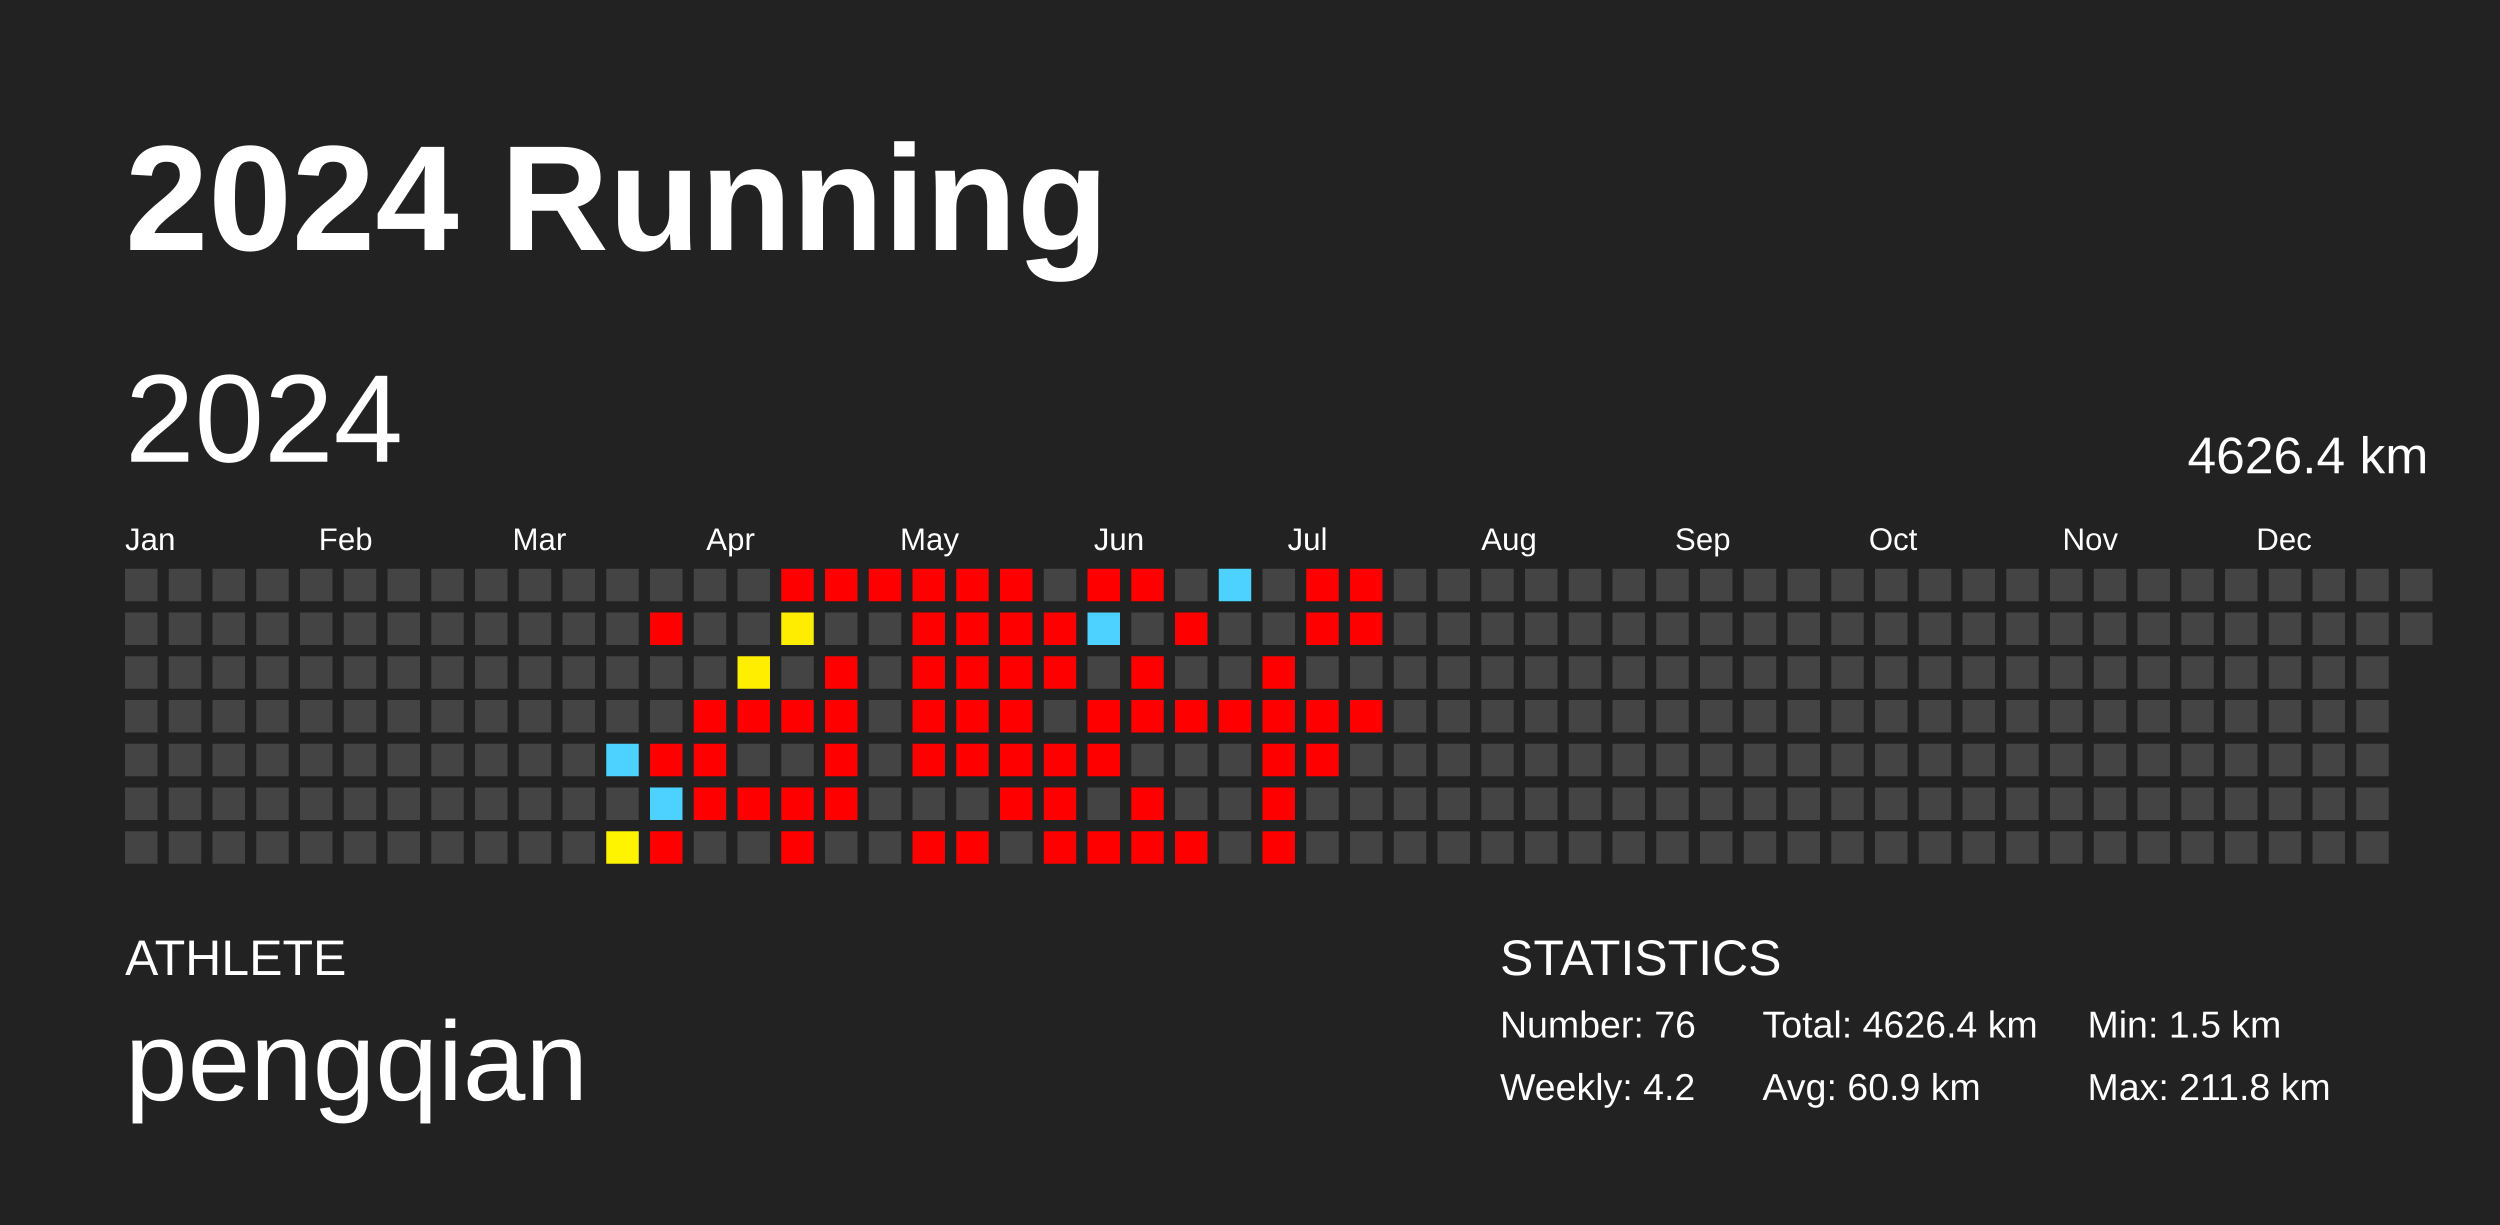
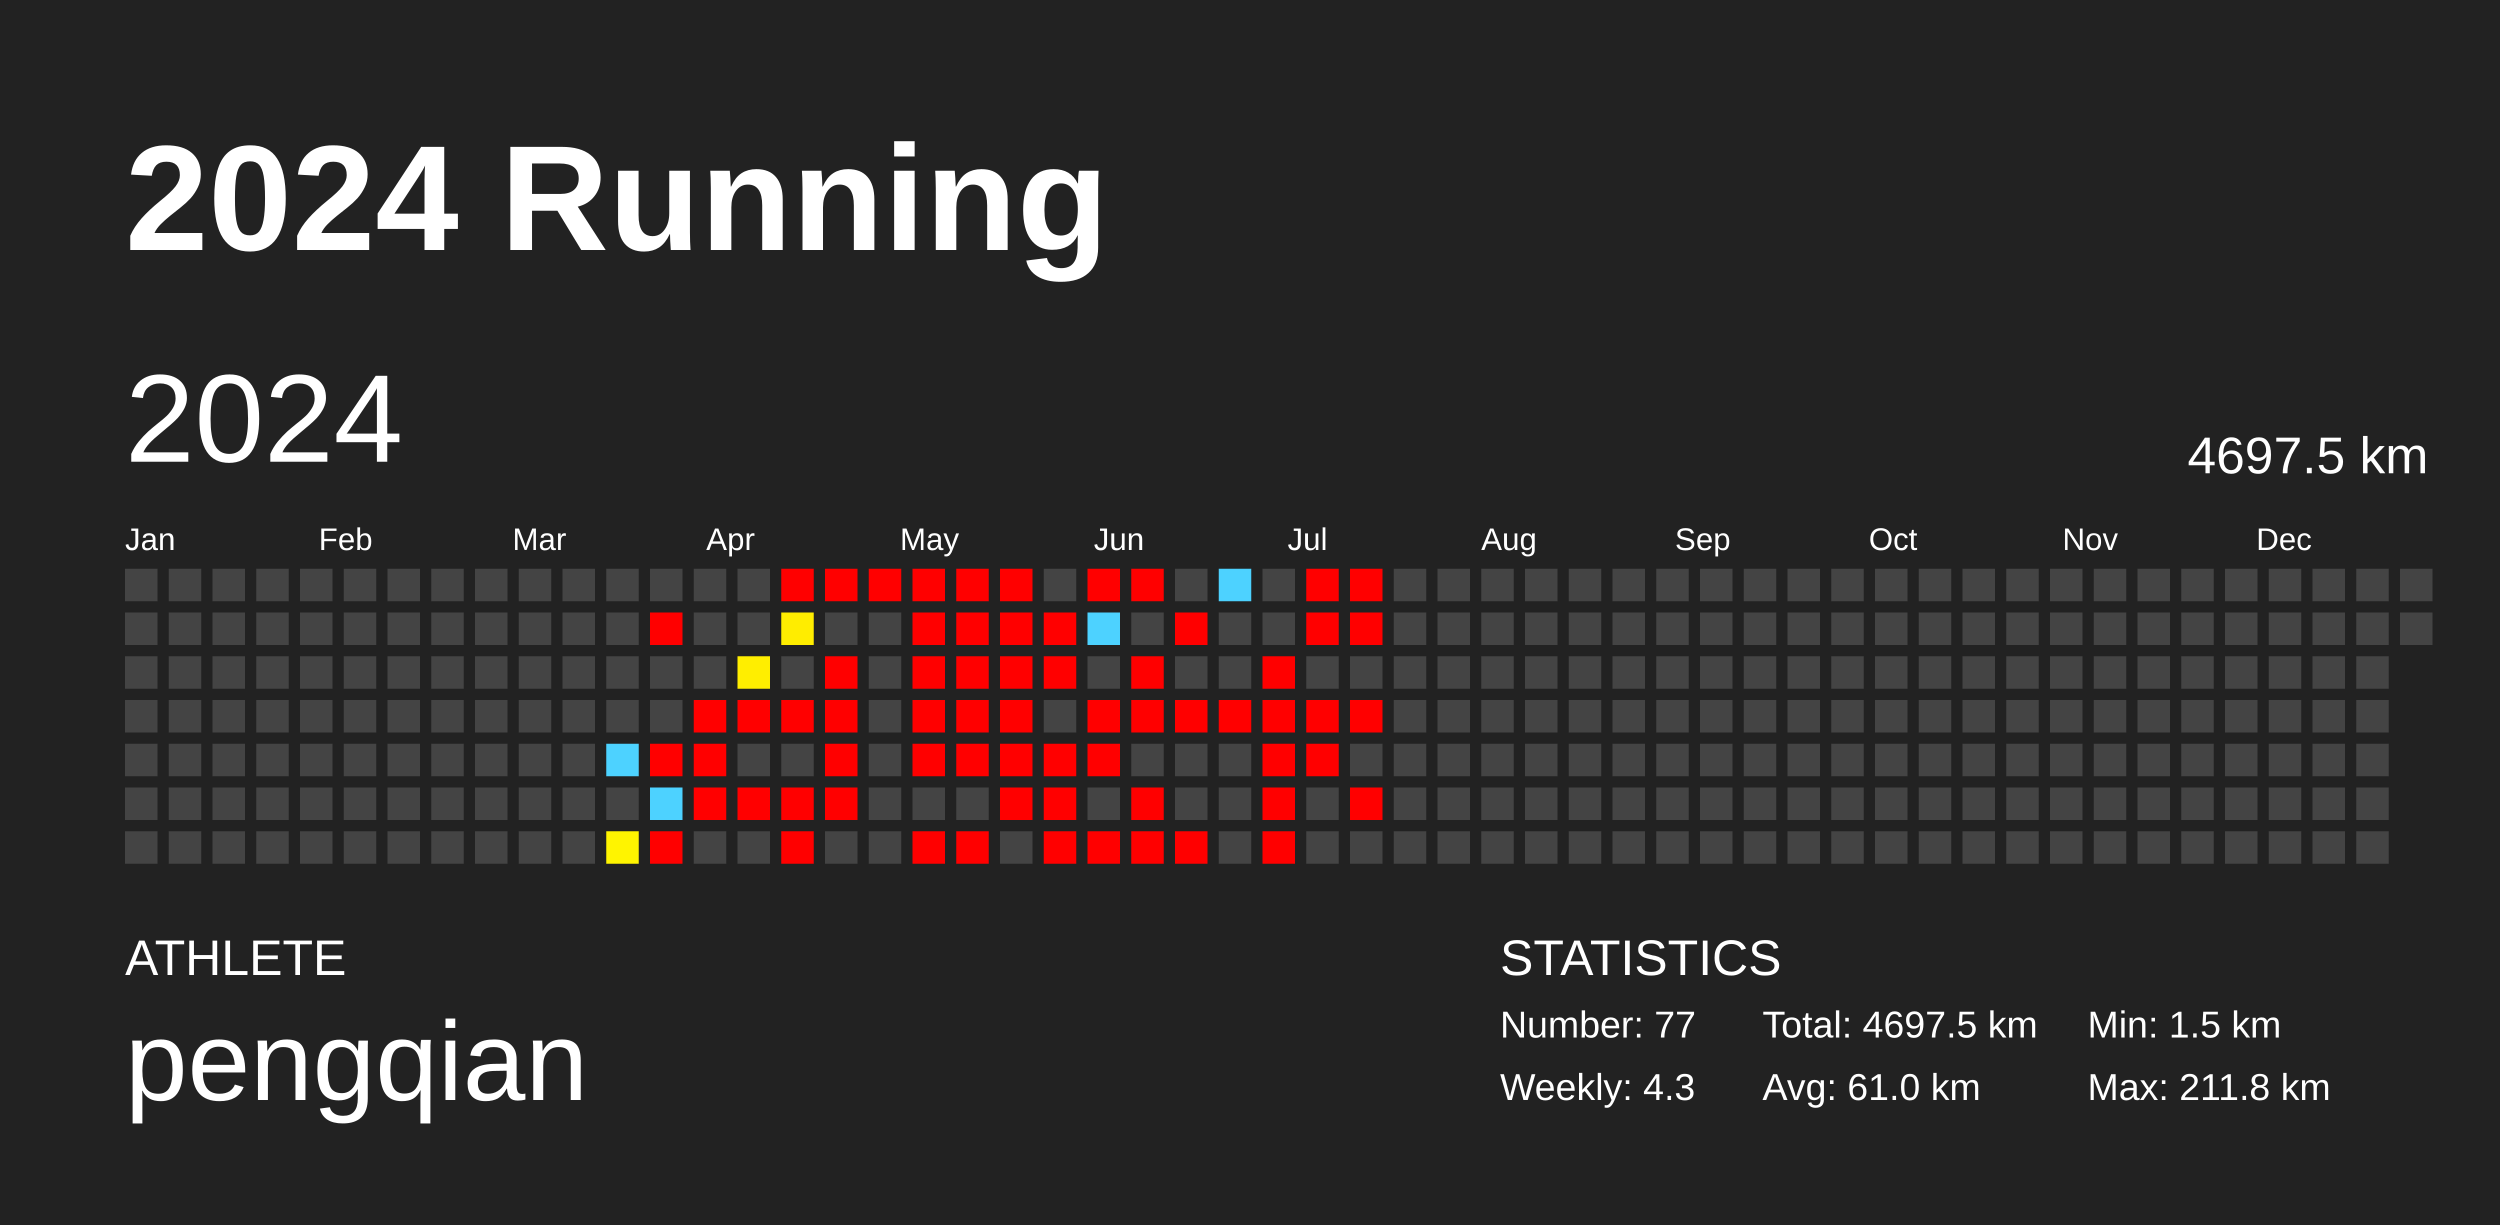
<svg xmlns="http://www.w3.org/2000/svg" baseProfile="full" height="98mm" version="1.1" viewBox="0,0,200,98" width="200mm">
  <defs />
  <rect fill="#222222" height="98" width="200" x="0" y="0" />
  <text fill="#FFFFFF" style="font-size:12px; font-family:Arial; font-weight:bold;" x="10" y="20">2024 Running</text>
  <text fill="#FFFFFF" style="font-size:4px; font-family:Arial" x="10" y="78">ATHLETE</text>
  <text fill="#FFFFFF" style="font-size:9px; font-family:Arial" x="10" y="88">pengqian</text>
  <text fill="#FFFFFF" style="font-size:4px; font-family:Arial" x="120" y="78">STATISTICS</text>
-   <text fill="#FFFFFF" style="font-size:3px; font-family:Arial" x="120" y="83">Number: 76</text>
-   <text fill="#FFFFFF" style="font-size:3px; font-family:Arial" x="120" y="88">Weekly: 4.2</text>
-   <text fill="#FFFFFF" style="font-size:3px; font-family:Arial" x="141" y="83">Total: 4626.4 km</text>
-   <text fill="#FFFFFF" style="font-size:3px; font-family:Arial" x="141" y="88">Avg: 60.9 km</text>
+   <text fill="#FFFFFF" style="font-size:3px; font-family:Arial" x="120" y="83">Number: 77</text>
+   <text fill="#FFFFFF" style="font-size:3px; font-family:Arial" x="120" y="88">Weekly: 4.3</text>
+   <text fill="#FFFFFF" style="font-size:3px; font-family:Arial" x="141" y="83">Total: 4697.5 km</text>
+   <text fill="#FFFFFF" style="font-size:3px; font-family:Arial" x="141" y="88">Avg: 61.0 km</text>
  <text fill="#FFFFFF" style="font-size:3px; font-family:Arial" x="167" y="83">Min: 1.5 km</text>
  <text fill="#FFFFFF" style="font-size:3px; font-family:Arial" x="167" y="88">Max: 211.8 km</text>
  <text dominant-baseline="hanging" fill="#FFFFFF" style="font-size:10.0px; font-family:Arial;" x="10" y="30">2024</text>
-   <text dominant-baseline="hanging" fill="#FFFFFF" style="font-size:4.125px; font-family:Arial;" x="175" y="35">4626.4 km</text>
+   <text dominant-baseline="hanging" fill="#FFFFFF" style="font-size:4.125px; font-family:Arial;" x="175" y="35">4697.5 km</text>
  <text fill="#FFFFFF" style="font-size:2.5px; font-family:Arial" x="10.0" y="44">Jan</text>
  <text fill="#FFFFFF" style="font-size:2.5px; font-family:Arial" x="25.5" y="44">Feb</text>
  <text fill="#FFFFFF" style="font-size:2.5px; font-family:Arial" x="41.0" y="44">Mar</text>
  <text fill="#FFFFFF" style="font-size:2.5px; font-family:Arial" x="56.5" y="44">Apr</text>
  <text fill="#FFFFFF" style="font-size:2.5px; font-family:Arial" x="72.0" y="44">May</text>
  <text fill="#FFFFFF" style="font-size:2.5px; font-family:Arial" x="87.5" y="44">Jun</text>
  <text fill="#FFFFFF" style="font-size:2.5px; font-family:Arial" x="103.0" y="44">Jul</text>
  <text fill="#FFFFFF" style="font-size:2.5px; font-family:Arial" x="118.5" y="44">Aug</text>
  <text fill="#FFFFFF" style="font-size:2.5px; font-family:Arial" x="134.0" y="44">Sep</text>
  <text fill="#FFFFFF" style="font-size:2.5px; font-family:Arial" x="149.5" y="44">Oct</text>
  <text fill="#FFFFFF" style="font-size:2.5px; font-family:Arial" x="165.0" y="44">Nov</text>
  <text fill="#FFFFFF" style="font-size:2.5px; font-family:Arial" x="180.5" y="44">Dec</text>
  <rect fill="#444444" height="2.6" width="2.6" x="10.0" y="45.5" />
  <rect fill="#444444" height="2.6" width="2.6" x="10.0" y="49.0" />
  <rect fill="#444444" height="2.6" width="2.6" x="10.0" y="52.5" />
  <rect fill="#444444" height="2.6" width="2.6" x="10.0" y="56.0" />
  <rect fill="#444444" height="2.6" width="2.6" x="10.0" y="59.5" />
  <rect fill="#444444" height="2.6" width="2.6" x="10.0" y="63.0" />
  <rect fill="#444444" height="2.6" width="2.6" x="10.0" y="66.5" />
  <rect fill="#444444" height="2.6" width="2.6" x="13.5" y="45.5" />
  <rect fill="#444444" height="2.6" width="2.6" x="13.5" y="49.0" />
  <rect fill="#444444" height="2.6" width="2.6" x="13.5" y="52.5" />
  <rect fill="#444444" height="2.6" width="2.6" x="13.5" y="56.0" />
  <rect fill="#444444" height="2.6" width="2.6" x="13.5" y="59.5" />
  <rect fill="#444444" height="2.6" width="2.6" x="13.5" y="63.0" />
  <rect fill="#444444" height="2.6" width="2.6" x="13.5" y="66.5" />
  <rect fill="#444444" height="2.6" width="2.6" x="17.0" y="45.5" />
  <rect fill="#444444" height="2.6" width="2.6" x="17.0" y="49.0" />
  <rect fill="#444444" height="2.6" width="2.6" x="17.0" y="52.5" />
  <rect fill="#444444" height="2.6" width="2.6" x="17.0" y="56.0" />
  <rect fill="#444444" height="2.6" width="2.6" x="17.0" y="59.5" />
  <rect fill="#444444" height="2.6" width="2.6" x="17.0" y="63.0" />
  <rect fill="#444444" height="2.6" width="2.6" x="17.0" y="66.5" />
  <rect fill="#444444" height="2.6" width="2.6" x="20.5" y="45.5" />
  <rect fill="#444444" height="2.6" width="2.6" x="20.5" y="49.0" />
  <rect fill="#444444" height="2.6" width="2.6" x="20.5" y="52.5" />
  <rect fill="#444444" height="2.6" width="2.6" x="20.5" y="56.0" />
  <rect fill="#444444" height="2.6" width="2.6" x="20.5" y="59.5" />
  <rect fill="#444444" height="2.6" width="2.6" x="20.5" y="63.0" />
  <rect fill="#444444" height="2.6" width="2.6" x="20.5" y="66.5" />
  <rect fill="#444444" height="2.6" width="2.6" x="24.0" y="45.5" />
  <rect fill="#444444" height="2.6" width="2.6" x="24.0" y="49.0" />
  <rect fill="#444444" height="2.6" width="2.6" x="24.0" y="52.5" />
  <rect fill="#444444" height="2.6" width="2.6" x="24.0" y="56.0" />
  <rect fill="#444444" height="2.6" width="2.6" x="24.0" y="59.5" />
  <rect fill="#444444" height="2.6" width="2.6" x="24.0" y="63.0" />
  <rect fill="#444444" height="2.6" width="2.6" x="24.0" y="66.5" />
  <rect fill="#444444" height="2.6" width="2.6" x="27.5" y="45.5" />
  <rect fill="#444444" height="2.6" width="2.6" x="27.5" y="49.0" />
  <rect fill="#444444" height="2.6" width="2.6" x="27.5" y="52.5" />
  <rect fill="#444444" height="2.6" width="2.6" x="27.5" y="56.0" />
  <rect fill="#444444" height="2.6" width="2.6" x="27.5" y="59.5" />
  <rect fill="#444444" height="2.6" width="2.6" x="27.5" y="63.0" />
  <rect fill="#444444" height="2.6" width="2.6" x="27.5" y="66.5" />
  <rect fill="#444444" height="2.6" width="2.6" x="31.0" y="45.5" />
  <rect fill="#444444" height="2.6" width="2.6" x="31.0" y="49.0" />
  <rect fill="#444444" height="2.6" width="2.6" x="31.0" y="52.5" />
  <rect fill="#444444" height="2.6" width="2.6" x="31.0" y="56.0" />
  <rect fill="#444444" height="2.6" width="2.6" x="31.0" y="59.5" />
  <rect fill="#444444" height="2.6" width="2.6" x="31.0" y="63.0" />
  <rect fill="#444444" height="2.6" width="2.6" x="31.0" y="66.5" />
  <rect fill="#444444" height="2.6" width="2.6" x="34.5" y="45.5" />
  <rect fill="#444444" height="2.6" width="2.6" x="34.5" y="49.0" />
  <rect fill="#444444" height="2.6" width="2.6" x="34.5" y="52.5" />
  <rect fill="#444444" height="2.6" width="2.6" x="34.5" y="56.0" />
  <rect fill="#444444" height="2.6" width="2.6" x="34.5" y="59.5" />
  <rect fill="#444444" height="2.6" width="2.6" x="34.5" y="63.0" />
  <rect fill="#444444" height="2.6" width="2.6" x="34.5" y="66.5" />
  <rect fill="#444444" height="2.6" width="2.6" x="38.0" y="45.5" />
  <rect fill="#444444" height="2.6" width="2.6" x="38.0" y="49.0" />
  <rect fill="#444444" height="2.6" width="2.6" x="38.0" y="52.5" />
  <rect fill="#444444" height="2.6" width="2.6" x="38.0" y="56.0" />
  <rect fill="#444444" height="2.6" width="2.6" x="38.0" y="59.5" />
  <rect fill="#444444" height="2.6" width="2.6" x="38.0" y="63.0" />
  <rect fill="#444444" height="2.6" width="2.6" x="38.0" y="66.5" />
  <rect fill="#444444" height="2.6" width="2.6" x="41.5" y="45.5" />
  <rect fill="#444444" height="2.6" width="2.6" x="41.5" y="49.0" />
  <rect fill="#444444" height="2.6" width="2.6" x="41.5" y="52.5" />
  <rect fill="#444444" height="2.6" width="2.6" x="41.5" y="56.0" />
  <rect fill="#444444" height="2.6" width="2.6" x="41.5" y="59.5" />
  <rect fill="#444444" height="2.6" width="2.6" x="41.5" y="63.0" />
  <rect fill="#444444" height="2.6" width="2.6" x="41.5" y="66.5" />
  <rect fill="#444444" height="2.6" width="2.6" x="45.0" y="45.5" />
  <rect fill="#444444" height="2.6" width="2.6" x="45.0" y="49.0" />
  <rect fill="#444444" height="2.6" width="2.6" x="45.0" y="52.5" />
  <rect fill="#444444" height="2.6" width="2.6" x="45.0" y="56.0" />
  <rect fill="#444444" height="2.6" width="2.6" x="45.0" y="59.5" />
  <rect fill="#444444" height="2.6" width="2.6" x="45.0" y="63.0" />
  <rect fill="#444444" height="2.6" width="2.6" x="45.0" y="66.5" />
  <rect fill="#444444" height="2.6" width="2.6" x="48.5" y="45.5" />
  <rect fill="#444444" height="2.6" width="2.6" x="48.5" y="49.0" />
  <rect fill="#444444" height="2.6" width="2.6" x="48.5" y="52.5" />
  <rect fill="#444444" height="2.6" width="2.6" x="48.5" y="56.0" />
  <rect fill="#4dd2ff" height="2.6" width="2.6" x="48.5" y="59.5" />
  <rect fill="#444444" height="2.6" width="2.6" x="48.5" y="63.0" />
  <rect fill="#fff400" height="2.6" width="2.6" x="48.5" y="66.5" />
  <rect fill="#444444" height="2.6" width="2.6" x="52.0" y="45.5" />
  <rect fill="red" height="2.6" width="2.6" x="52.0" y="49.0" />
  <rect fill="#444444" height="2.6" width="2.6" x="52.0" y="52.5" />
  <rect fill="#444444" height="2.6" width="2.6" x="52.0" y="56.0" />
  <rect fill="red" height="2.6" width="2.6" x="52.0" y="59.5" />
  <rect fill="#4dd2ff" height="2.6" width="2.6" x="52.0" y="63.0" />
  <rect fill="red" height="2.6" width="2.6" x="52.0" y="66.5" />
  <rect fill="#444444" height="2.6" width="2.6" x="55.5" y="45.5" />
  <rect fill="#444444" height="2.6" width="2.6" x="55.5" y="49.0" />
  <rect fill="#444444" height="2.6" width="2.6" x="55.5" y="52.5" />
  <rect fill="red" height="2.6" width="2.6" x="55.5" y="56.0" />
  <rect fill="red" height="2.6" width="2.6" x="55.5" y="59.5" />
  <rect fill="red" height="2.6" width="2.6" x="55.5" y="63.0" />
  <rect fill="#444444" height="2.6" width="2.6" x="55.5" y="66.5" />
  <rect fill="#444444" height="2.6" width="2.6" x="59.0" y="45.5" />
  <rect fill="#444444" height="2.6" width="2.6" x="59.0" y="49.0" />
  <rect fill="#ffee00" height="2.6" width="2.6" x="59.0" y="52.5" />
  <rect fill="red" height="2.6" width="2.6" x="59.0" y="56.0" />
  <rect fill="#444444" height="2.6" width="2.6" x="59.0" y="59.5" />
  <rect fill="red" height="2.6" width="2.6" x="59.0" y="63.0" />
  <rect fill="#444444" height="2.6" width="2.6" x="59.0" y="66.5" />
  <rect fill="red" height="2.6" width="2.6" x="62.5" y="45.5" />
  <rect fill="#ffed00" height="2.6" width="2.6" x="62.5" y="49.0" />
  <rect fill="#444444" height="2.6" width="2.6" x="62.5" y="52.5" />
  <rect fill="red" height="2.6" width="2.6" x="62.5" y="56.0" />
  <rect fill="#444444" height="2.6" width="2.6" x="62.5" y="59.5" />
  <rect fill="red" height="2.6" width="2.6" x="62.5" y="63.0" />
  <rect fill="red" height="2.6" width="2.6" x="62.5" y="66.5" />
  <rect fill="red" height="2.6" width="2.6" x="66.0" y="45.5" />
  <rect fill="#444444" height="2.6" width="2.6" x="66.0" y="49.0" />
  <rect fill="red" height="2.6" width="2.6" x="66.0" y="52.5" />
  <rect fill="red" height="2.6" width="2.6" x="66.0" y="56.0" />
  <rect fill="red" height="2.6" width="2.6" x="66.0" y="59.5" />
  <rect fill="red" height="2.6" width="2.6" x="66.0" y="63.0" />
  <rect fill="#444444" height="2.6" width="2.6" x="66.0" y="66.5" />
  <rect fill="red" height="2.6" width="2.6" x="69.5" y="45.5" />
  <rect fill="#444444" height="2.6" width="2.6" x="69.5" y="49.0" />
  <rect fill="#444444" height="2.6" width="2.6" x="69.5" y="52.5" />
  <rect fill="#444444" height="2.6" width="2.6" x="69.5" y="56.0" />
  <rect fill="#444444" height="2.6" width="2.6" x="69.5" y="59.5" />
  <rect fill="#444444" height="2.6" width="2.6" x="69.5" y="63.0" />
  <rect fill="#444444" height="2.6" width="2.6" x="69.5" y="66.5" />
  <rect fill="red" height="2.6" width="2.6" x="73.0" y="45.5" />
  <rect fill="red" height="2.6" width="2.6" x="73.0" y="49.0" />
  <rect fill="red" height="2.6" width="2.6" x="73.0" y="52.5" />
  <rect fill="red" height="2.6" width="2.6" x="73.0" y="56.0" />
  <rect fill="red" height="2.6" width="2.6" x="73.0" y="59.5" />
  <rect fill="#444444" height="2.6" width="2.6" x="73.0" y="63.0" />
  <rect fill="red" height="2.6" width="2.6" x="73.0" y="66.5" />
  <rect fill="red" height="2.6" width="2.6" x="76.5" y="45.5" />
  <rect fill="red" height="2.6" width="2.6" x="76.5" y="49.0" />
  <rect fill="red" height="2.6" width="2.6" x="76.5" y="52.5" />
  <rect fill="red" height="2.6" width="2.6" x="76.5" y="56.0" />
  <rect fill="red" height="2.6" width="2.6" x="76.5" y="59.5" />
  <rect fill="#444444" height="2.6" width="2.6" x="76.5" y="63.0" />
  <rect fill="red" height="2.6" width="2.6" x="76.5" y="66.5" />
  <rect fill="red" height="2.6" width="2.6" x="80.0" y="45.5" />
  <rect fill="red" height="2.6" width="2.6" x="80.0" y="49.0" />
  <rect fill="red" height="2.6" width="2.6" x="80.0" y="52.5" />
  <rect fill="red" height="2.6" width="2.6" x="80.0" y="56.0" />
  <rect fill="red" height="2.6" width="2.6" x="80.0" y="59.5" />
  <rect fill="red" height="2.6" width="2.6" x="80.0" y="63.0" />
  <rect fill="#444444" height="2.6" width="2.6" x="80.0" y="66.5" />
  <rect fill="#444444" height="2.6" width="2.6" x="83.5" y="45.5" />
  <rect fill="red" height="2.6" width="2.6" x="83.5" y="49.0" />
  <rect fill="red" height="2.6" width="2.6" x="83.5" y="52.5" />
  <rect fill="#444444" height="2.6" width="2.6" x="83.5" y="56.0" />
  <rect fill="red" height="2.6" width="2.6" x="83.5" y="59.5" />
  <rect fill="red" height="2.6" width="2.6" x="83.5" y="63.0" />
  <rect fill="red" height="2.6" width="2.6" x="83.5" y="66.5" />
  <rect fill="red" height="2.6" width="2.6" x="87.0" y="45.5" />
  <rect fill="#4dd2ff" height="2.6" width="2.6" x="87.0" y="49.0" />
  <rect fill="#444444" height="2.6" width="2.6" x="87.0" y="52.5" />
  <rect fill="red" height="2.6" width="2.6" x="87.0" y="56.0" />
  <rect fill="red" height="2.6" width="2.6" x="87.0" y="59.5" />
  <rect fill="#444444" height="2.6" width="2.6" x="87.0" y="63.0" />
  <rect fill="red" height="2.6" width="2.6" x="87.0" y="66.5" />
  <rect fill="red" height="2.6" width="2.6" x="90.5" y="45.5" />
  <rect fill="#444444" height="2.6" width="2.6" x="90.5" y="49.0" />
  <rect fill="red" height="2.6" width="2.6" x="90.5" y="52.5" />
  <rect fill="red" height="2.6" width="2.6" x="90.5" y="56.0" />
  <rect fill="#444444" height="2.6" width="2.6" x="90.5" y="59.5" />
  <rect fill="red" height="2.6" width="2.6" x="90.5" y="63.0" />
  <rect fill="red" height="2.6" width="2.6" x="90.5" y="66.5" />
  <rect fill="#444444" height="2.6" width="2.6" x="94.0" y="45.5" />
  <rect fill="red" height="2.6" width="2.6" x="94.0" y="49.0" />
  <rect fill="#444444" height="2.6" width="2.6" x="94.0" y="52.5" />
  <rect fill="red" height="2.6" width="2.6" x="94.0" y="56.0" />
  <rect fill="#444444" height="2.6" width="2.6" x="94.0" y="59.5" />
  <rect fill="#444444" height="2.6" width="2.6" x="94.0" y="63.0" />
  <rect fill="red" height="2.6" width="2.6" x="94.0" y="66.5" />
  <rect fill="#4dd2ff" height="2.6" width="2.6" x="97.5" y="45.5" />
  <rect fill="#444444" height="2.6" width="2.6" x="97.5" y="49.0" />
  <rect fill="#444444" height="2.6" width="2.6" x="97.5" y="52.5" />
  <rect fill="red" height="2.6" width="2.6" x="97.5" y="56.0" />
  <rect fill="#444444" height="2.6" width="2.6" x="97.5" y="59.5" />
  <rect fill="#444444" height="2.6" width="2.6" x="97.5" y="63.0" />
  <rect fill="#444444" height="2.6" width="2.6" x="97.5" y="66.5" />
  <rect fill="#444444" height="2.6" width="2.6" x="101.0" y="45.5" />
  <rect fill="#444444" height="2.6" width="2.6" x="101.0" y="49.0" />
  <rect fill="red" height="2.6" width="2.6" x="101.0" y="52.5" />
  <rect fill="red" height="2.6" width="2.6" x="101.0" y="56.0" />
  <rect fill="red" height="2.6" width="2.6" x="101.0" y="59.5" />
  <rect fill="red" height="2.6" width="2.6" x="101.0" y="63.0" />
  <rect fill="red" height="2.6" width="2.6" x="101.0" y="66.5" />
  <rect fill="red" height="2.6" width="2.6" x="104.5" y="45.5" />
  <rect fill="red" height="2.6" width="2.6" x="104.5" y="49.0" />
  <rect fill="#444444" height="2.6" width="2.6" x="104.5" y="52.5" />
  <rect fill="red" height="2.6" width="2.6" x="104.5" y="56.0" />
  <rect fill="red" height="2.6" width="2.6" x="104.5" y="59.5" />
  <rect fill="#444444" height="2.6" width="2.6" x="104.5" y="63.0" />
  <rect fill="#444444" height="2.6" width="2.6" x="104.5" y="66.5" />
  <rect fill="red" height="2.6" width="2.6" x="108.0" y="45.5" />
  <rect fill="red" height="2.6" width="2.6" x="108.0" y="49.0" />
  <rect fill="#444444" height="2.6" width="2.6" x="108.0" y="52.5" />
  <rect fill="red" height="2.6" width="2.6" x="108.0" y="56.0" />
  <rect fill="#444444" height="2.6" width="2.6" x="108.0" y="59.5" />
-   <rect fill="#444444" height="2.6" width="2.6" x="108.0" y="63.0" />
+   <rect fill="red" height="2.6" width="2.6" x="108.0" y="63.0" />
  <rect fill="#444444" height="2.6" width="2.6" x="108.0" y="66.5" />
  <rect fill="#444444" height="2.6" width="2.6" x="111.5" y="45.5" />
  <rect fill="#444444" height="2.6" width="2.6" x="111.5" y="49.0" />
  <rect fill="#444444" height="2.6" width="2.6" x="111.5" y="52.5" />
  <rect fill="#444444" height="2.6" width="2.6" x="111.5" y="56.0" />
  <rect fill="#444444" height="2.6" width="2.6" x="111.5" y="59.5" />
  <rect fill="#444444" height="2.6" width="2.6" x="111.5" y="63.0" />
  <rect fill="#444444" height="2.6" width="2.6" x="111.5" y="66.5" />
  <rect fill="#444444" height="2.6" width="2.6" x="115.0" y="45.5" />
  <rect fill="#444444" height="2.6" width="2.6" x="115.0" y="49.0" />
  <rect fill="#444444" height="2.6" width="2.6" x="115.0" y="52.5" />
  <rect fill="#444444" height="2.6" width="2.6" x="115.0" y="56.0" />
  <rect fill="#444444" height="2.6" width="2.6" x="115.0" y="59.5" />
  <rect fill="#444444" height="2.6" width="2.6" x="115.0" y="63.0" />
  <rect fill="#444444" height="2.6" width="2.6" x="115.0" y="66.5" />
  <rect fill="#444444" height="2.6" width="2.6" x="118.5" y="45.5" />
  <rect fill="#444444" height="2.6" width="2.6" x="118.5" y="49.0" />
  <rect fill="#444444" height="2.6" width="2.6" x="118.5" y="52.5" />
  <rect fill="#444444" height="2.6" width="2.6" x="118.5" y="56.0" />
  <rect fill="#444444" height="2.6" width="2.6" x="118.5" y="59.5" />
  <rect fill="#444444" height="2.6" width="2.6" x="118.5" y="63.0" />
  <rect fill="#444444" height="2.6" width="2.6" x="118.5" y="66.5" />
  <rect fill="#444444" height="2.6" width="2.6" x="122.0" y="45.5" />
  <rect fill="#444444" height="2.6" width="2.6" x="122.0" y="49.0" />
  <rect fill="#444444" height="2.6" width="2.6" x="122.0" y="52.5" />
  <rect fill="#444444" height="2.6" width="2.6" x="122.0" y="56.0" />
  <rect fill="#444444" height="2.6" width="2.6" x="122.0" y="59.5" />
  <rect fill="#444444" height="2.6" width="2.6" x="122.0" y="63.0" />
  <rect fill="#444444" height="2.6" width="2.6" x="122.0" y="66.5" />
  <rect fill="#444444" height="2.6" width="2.6" x="125.5" y="45.5" />
  <rect fill="#444444" height="2.6" width="2.6" x="125.5" y="49.0" />
  <rect fill="#444444" height="2.6" width="2.6" x="125.5" y="52.5" />
  <rect fill="#444444" height="2.6" width="2.6" x="125.5" y="56.0" />
  <rect fill="#444444" height="2.6" width="2.6" x="125.5" y="59.5" />
  <rect fill="#444444" height="2.6" width="2.6" x="125.5" y="63.0" />
  <rect fill="#444444" height="2.6" width="2.6" x="125.5" y="66.5" />
  <rect fill="#444444" height="2.6" width="2.6" x="129.0" y="45.5" />
  <rect fill="#444444" height="2.6" width="2.6" x="129.0" y="49.0" />
  <rect fill="#444444" height="2.6" width="2.6" x="129.0" y="52.5" />
  <rect fill="#444444" height="2.6" width="2.6" x="129.0" y="56.0" />
  <rect fill="#444444" height="2.6" width="2.6" x="129.0" y="59.5" />
  <rect fill="#444444" height="2.6" width="2.6" x="129.0" y="63.0" />
  <rect fill="#444444" height="2.6" width="2.6" x="129.0" y="66.5" />
  <rect fill="#444444" height="2.6" width="2.6" x="132.5" y="45.5" />
  <rect fill="#444444" height="2.6" width="2.6" x="132.5" y="49.0" />
  <rect fill="#444444" height="2.6" width="2.6" x="132.5" y="52.5" />
  <rect fill="#444444" height="2.6" width="2.6" x="132.5" y="56.0" />
  <rect fill="#444444" height="2.6" width="2.6" x="132.5" y="59.5" />
  <rect fill="#444444" height="2.6" width="2.6" x="132.5" y="63.0" />
  <rect fill="#444444" height="2.6" width="2.6" x="132.5" y="66.5" />
  <rect fill="#444444" height="2.6" width="2.6" x="136.0" y="45.5" />
  <rect fill="#444444" height="2.6" width="2.6" x="136.0" y="49.0" />
  <rect fill="#444444" height="2.6" width="2.6" x="136.0" y="52.5" />
  <rect fill="#444444" height="2.6" width="2.6" x="136.0" y="56.0" />
  <rect fill="#444444" height="2.6" width="2.6" x="136.0" y="59.5" />
  <rect fill="#444444" height="2.6" width="2.6" x="136.0" y="63.0" />
  <rect fill="#444444" height="2.6" width="2.6" x="136.0" y="66.5" />
  <rect fill="#444444" height="2.6" width="2.6" x="139.5" y="45.5" />
  <rect fill="#444444" height="2.6" width="2.6" x="139.5" y="49.0" />
  <rect fill="#444444" height="2.6" width="2.6" x="139.5" y="52.5" />
  <rect fill="#444444" height="2.6" width="2.6" x="139.5" y="56.0" />
  <rect fill="#444444" height="2.6" width="2.6" x="139.5" y="59.5" />
  <rect fill="#444444" height="2.6" width="2.6" x="139.5" y="63.0" />
  <rect fill="#444444" height="2.6" width="2.6" x="139.5" y="66.5" />
  <rect fill="#444444" height="2.6" width="2.6" x="143.0" y="45.5" />
  <rect fill="#444444" height="2.6" width="2.6" x="143.0" y="49.0" />
  <rect fill="#444444" height="2.6" width="2.6" x="143.0" y="52.5" />
  <rect fill="#444444" height="2.6" width="2.6" x="143.0" y="56.0" />
  <rect fill="#444444" height="2.6" width="2.6" x="143.0" y="59.5" />
  <rect fill="#444444" height="2.6" width="2.6" x="143.0" y="63.0" />
  <rect fill="#444444" height="2.6" width="2.6" x="143.0" y="66.5" />
  <rect fill="#444444" height="2.6" width="2.6" x="146.5" y="45.5" />
  <rect fill="#444444" height="2.6" width="2.6" x="146.5" y="49.0" />
  <rect fill="#444444" height="2.6" width="2.6" x="146.5" y="52.5" />
  <rect fill="#444444" height="2.6" width="2.6" x="146.5" y="56.0" />
  <rect fill="#444444" height="2.6" width="2.6" x="146.5" y="59.5" />
  <rect fill="#444444" height="2.6" width="2.6" x="146.5" y="63.0" />
  <rect fill="#444444" height="2.6" width="2.6" x="146.5" y="66.5" />
  <rect fill="#444444" height="2.6" width="2.6" x="150.0" y="45.5" />
  <rect fill="#444444" height="2.6" width="2.6" x="150.0" y="49.0" />
  <rect fill="#444444" height="2.6" width="2.6" x="150.0" y="52.5" />
  <rect fill="#444444" height="2.6" width="2.6" x="150.0" y="56.0" />
  <rect fill="#444444" height="2.6" width="2.6" x="150.0" y="59.5" />
  <rect fill="#444444" height="2.6" width="2.6" x="150.0" y="63.0" />
  <rect fill="#444444" height="2.6" width="2.6" x="150.0" y="66.5" />
  <rect fill="#444444" height="2.6" width="2.6" x="153.5" y="45.5" />
  <rect fill="#444444" height="2.6" width="2.6" x="153.5" y="49.0" />
  <rect fill="#444444" height="2.6" width="2.6" x="153.5" y="52.5" />
  <rect fill="#444444" height="2.6" width="2.6" x="153.5" y="56.0" />
  <rect fill="#444444" height="2.6" width="2.6" x="153.5" y="59.5" />
  <rect fill="#444444" height="2.6" width="2.6" x="153.5" y="63.0" />
  <rect fill="#444444" height="2.6" width="2.6" x="153.5" y="66.5" />
  <rect fill="#444444" height="2.6" width="2.6" x="157.0" y="45.5" />
  <rect fill="#444444" height="2.6" width="2.6" x="157.0" y="49.0" />
  <rect fill="#444444" height="2.6" width="2.6" x="157.0" y="52.5" />
  <rect fill="#444444" height="2.6" width="2.6" x="157.0" y="56.0" />
  <rect fill="#444444" height="2.6" width="2.6" x="157.0" y="59.5" />
  <rect fill="#444444" height="2.6" width="2.6" x="157.0" y="63.0" />
  <rect fill="#444444" height="2.6" width="2.6" x="157.0" y="66.5" />
  <rect fill="#444444" height="2.6" width="2.6" x="160.5" y="45.5" />
  <rect fill="#444444" height="2.6" width="2.6" x="160.5" y="49.0" />
  <rect fill="#444444" height="2.6" width="2.6" x="160.5" y="52.5" />
  <rect fill="#444444" height="2.6" width="2.6" x="160.5" y="56.0" />
  <rect fill="#444444" height="2.6" width="2.6" x="160.5" y="59.5" />
  <rect fill="#444444" height="2.6" width="2.6" x="160.5" y="63.0" />
  <rect fill="#444444" height="2.6" width="2.6" x="160.5" y="66.5" />
  <rect fill="#444444" height="2.6" width="2.6" x="164.0" y="45.5" />
  <rect fill="#444444" height="2.6" width="2.6" x="164.0" y="49.0" />
  <rect fill="#444444" height="2.6" width="2.6" x="164.0" y="52.5" />
  <rect fill="#444444" height="2.6" width="2.6" x="164.0" y="56.0" />
  <rect fill="#444444" height="2.6" width="2.6" x="164.0" y="59.5" />
  <rect fill="#444444" height="2.6" width="2.6" x="164.0" y="63.0" />
  <rect fill="#444444" height="2.6" width="2.6" x="164.0" y="66.5" />
  <rect fill="#444444" height="2.6" width="2.6" x="167.5" y="45.5" />
  <rect fill="#444444" height="2.6" width="2.6" x="167.5" y="49.0" />
  <rect fill="#444444" height="2.6" width="2.6" x="167.5" y="52.5" />
  <rect fill="#444444" height="2.6" width="2.6" x="167.5" y="56.0" />
  <rect fill="#444444" height="2.6" width="2.6" x="167.5" y="59.5" />
  <rect fill="#444444" height="2.6" width="2.6" x="167.5" y="63.0" />
  <rect fill="#444444" height="2.6" width="2.6" x="167.5" y="66.5" />
  <rect fill="#444444" height="2.6" width="2.6" x="171.0" y="45.5" />
  <rect fill="#444444" height="2.6" width="2.6" x="171.0" y="49.0" />
  <rect fill="#444444" height="2.6" width="2.6" x="171.0" y="52.5" />
  <rect fill="#444444" height="2.6" width="2.6" x="171.0" y="56.0" />
  <rect fill="#444444" height="2.6" width="2.6" x="171.0" y="59.5" />
  <rect fill="#444444" height="2.6" width="2.6" x="171.0" y="63.0" />
  <rect fill="#444444" height="2.6" width="2.6" x="171.0" y="66.5" />
  <rect fill="#444444" height="2.6" width="2.6" x="174.5" y="45.5" />
  <rect fill="#444444" height="2.6" width="2.6" x="174.5" y="49.0" />
  <rect fill="#444444" height="2.6" width="2.6" x="174.5" y="52.5" />
  <rect fill="#444444" height="2.6" width="2.6" x="174.5" y="56.0" />
  <rect fill="#444444" height="2.6" width="2.6" x="174.5" y="59.5" />
  <rect fill="#444444" height="2.6" width="2.6" x="174.5" y="63.0" />
  <rect fill="#444444" height="2.6" width="2.6" x="174.5" y="66.5" />
  <rect fill="#444444" height="2.6" width="2.6" x="178.0" y="45.5" />
  <rect fill="#444444" height="2.6" width="2.6" x="178.0" y="49.0" />
  <rect fill="#444444" height="2.6" width="2.6" x="178.0" y="52.5" />
  <rect fill="#444444" height="2.6" width="2.6" x="178.0" y="56.0" />
  <rect fill="#444444" height="2.6" width="2.6" x="178.0" y="59.5" />
  <rect fill="#444444" height="2.6" width="2.6" x="178.0" y="63.0" />
  <rect fill="#444444" height="2.6" width="2.6" x="178.0" y="66.5" />
  <rect fill="#444444" height="2.6" width="2.6" x="181.5" y="45.5" />
  <rect fill="#444444" height="2.6" width="2.6" x="181.5" y="49.0" />
  <rect fill="#444444" height="2.6" width="2.6" x="181.5" y="52.5" />
  <rect fill="#444444" height="2.6" width="2.6" x="181.5" y="56.0" />
  <rect fill="#444444" height="2.6" width="2.6" x="181.5" y="59.5" />
  <rect fill="#444444" height="2.6" width="2.6" x="181.5" y="63.0" />
  <rect fill="#444444" height="2.6" width="2.6" x="181.5" y="66.5" />
  <rect fill="#444444" height="2.6" width="2.6" x="185.0" y="45.5" />
  <rect fill="#444444" height="2.6" width="2.6" x="185.0" y="49.0" />
  <rect fill="#444444" height="2.6" width="2.6" x="185.0" y="52.5" />
  <rect fill="#444444" height="2.6" width="2.6" x="185.0" y="56.0" />
  <rect fill="#444444" height="2.6" width="2.6" x="185.0" y="59.5" />
  <rect fill="#444444" height="2.6" width="2.6" x="185.0" y="63.0" />
  <rect fill="#444444" height="2.6" width="2.6" x="185.0" y="66.5" />
  <rect fill="#444444" height="2.6" width="2.6" x="188.5" y="45.5" />
  <rect fill="#444444" height="2.6" width="2.6" x="188.5" y="49.0" />
  <rect fill="#444444" height="2.6" width="2.6" x="188.5" y="52.5" />
  <rect fill="#444444" height="2.6" width="2.6" x="188.5" y="56.0" />
  <rect fill="#444444" height="2.6" width="2.6" x="188.5" y="59.5" />
  <rect fill="#444444" height="2.6" width="2.6" x="188.5" y="63.0" />
  <rect fill="#444444" height="2.6" width="2.6" x="188.5" y="66.5" />
  <rect fill="#444444" height="2.6" width="2.6" x="192.0" y="45.5" />
  <rect fill="#444444" height="2.6" width="2.6" x="192.0" y="49.0" />
</svg>
